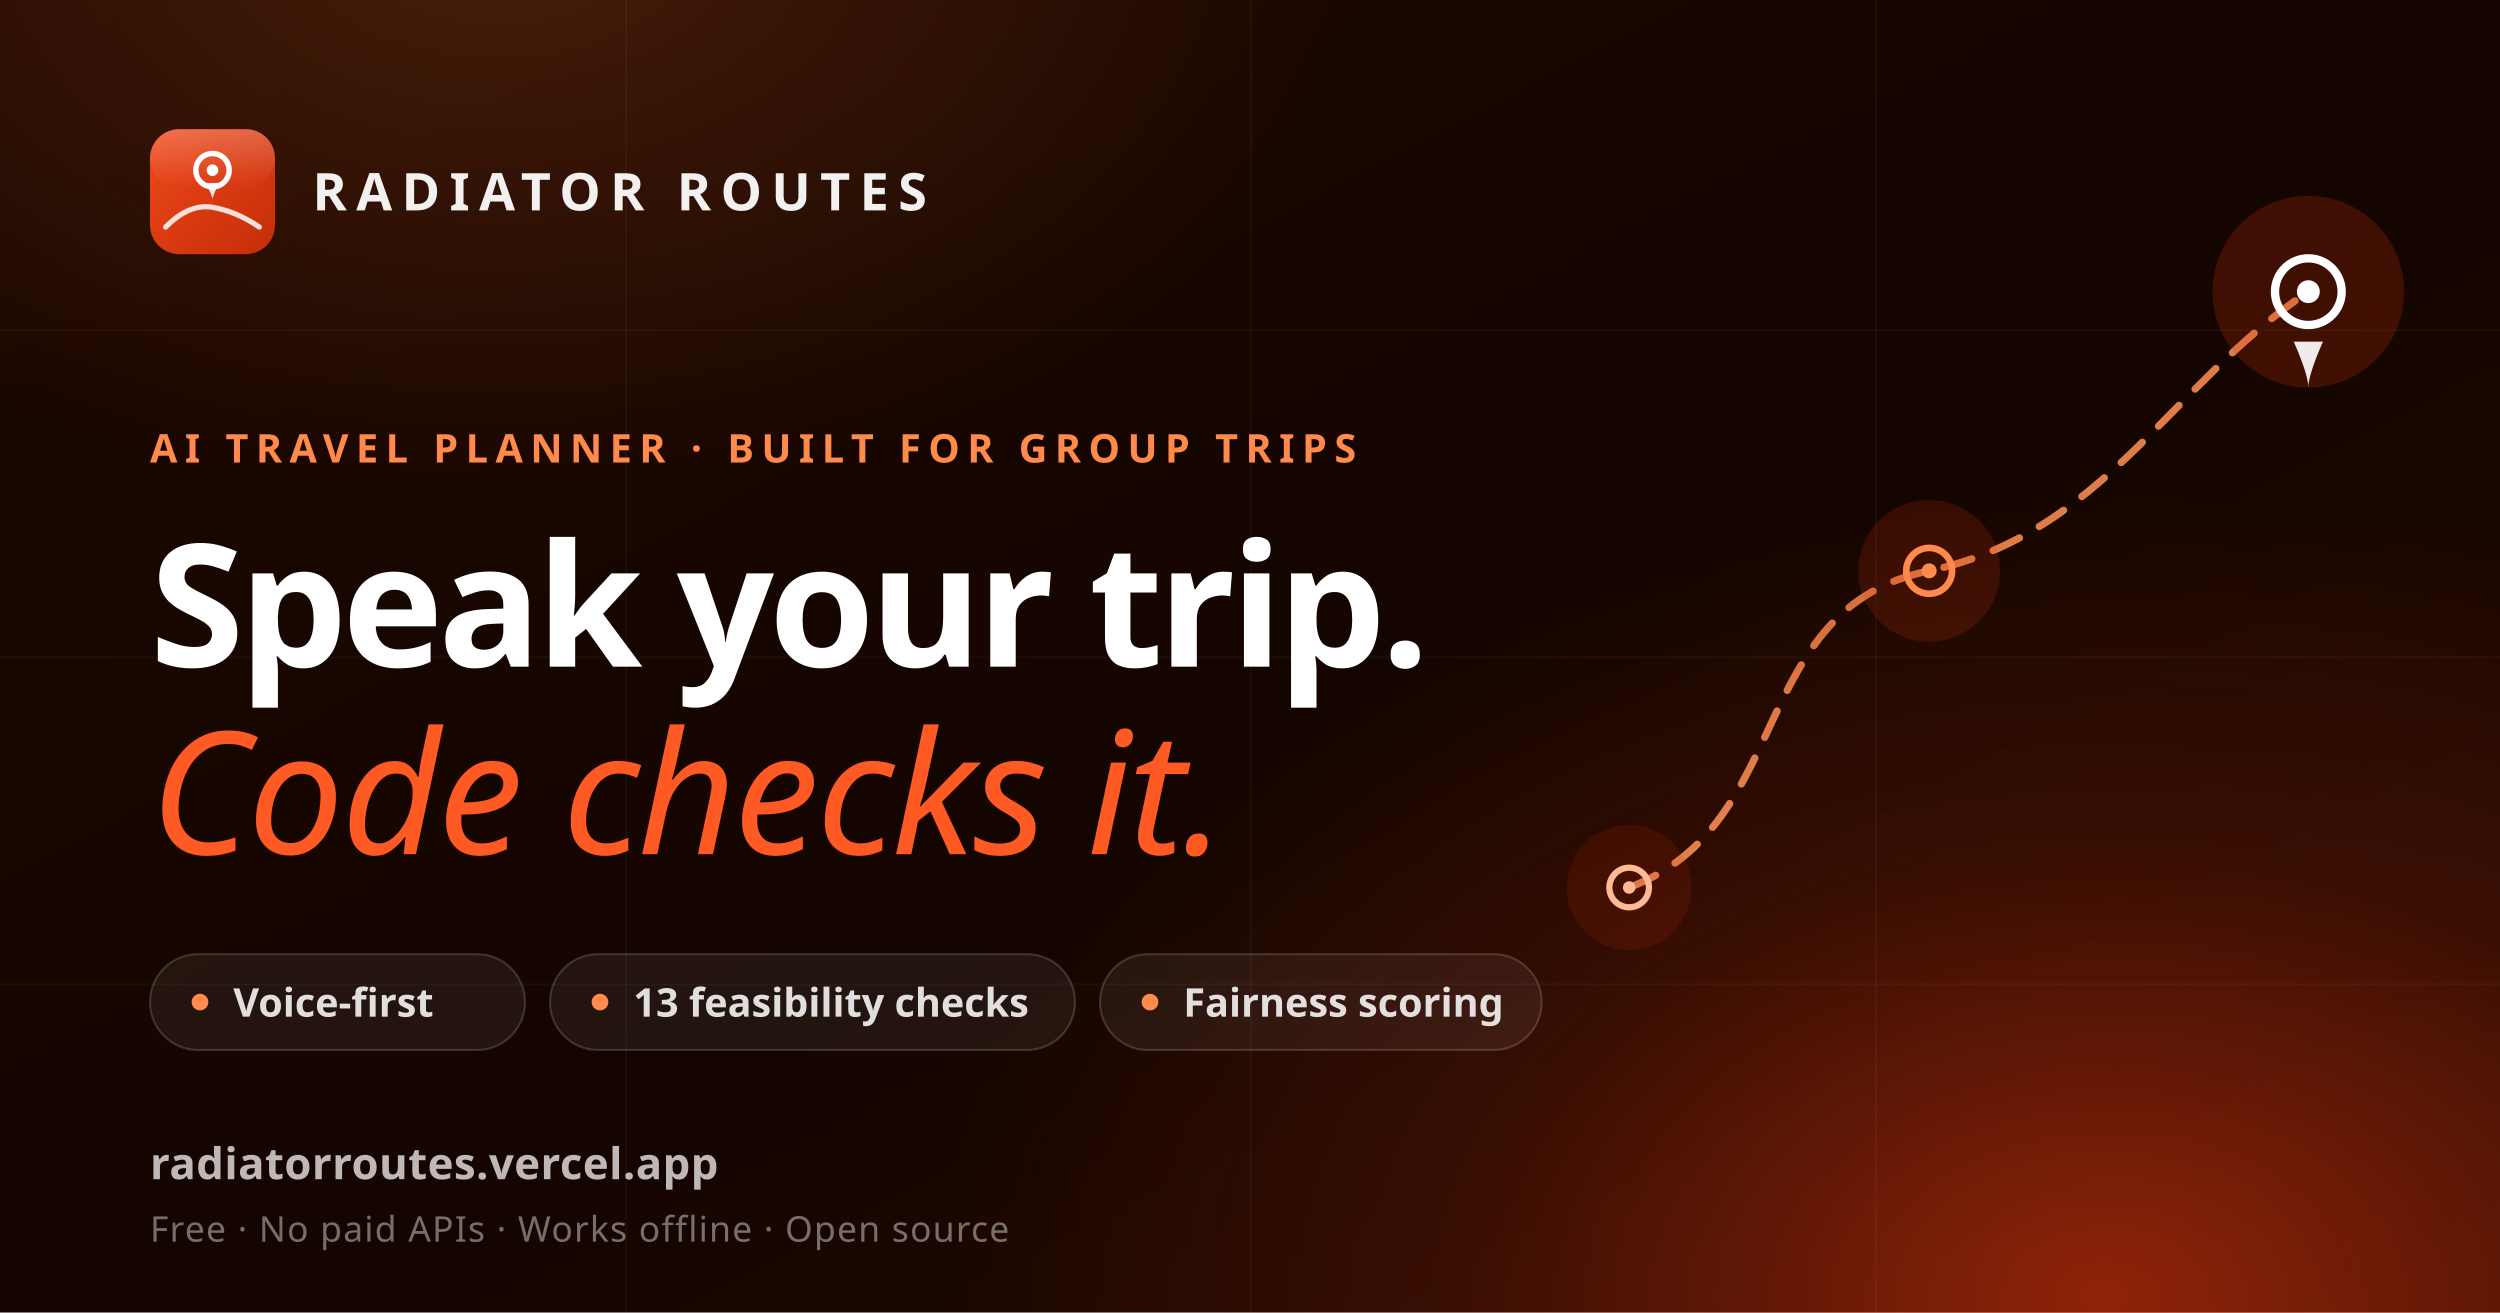
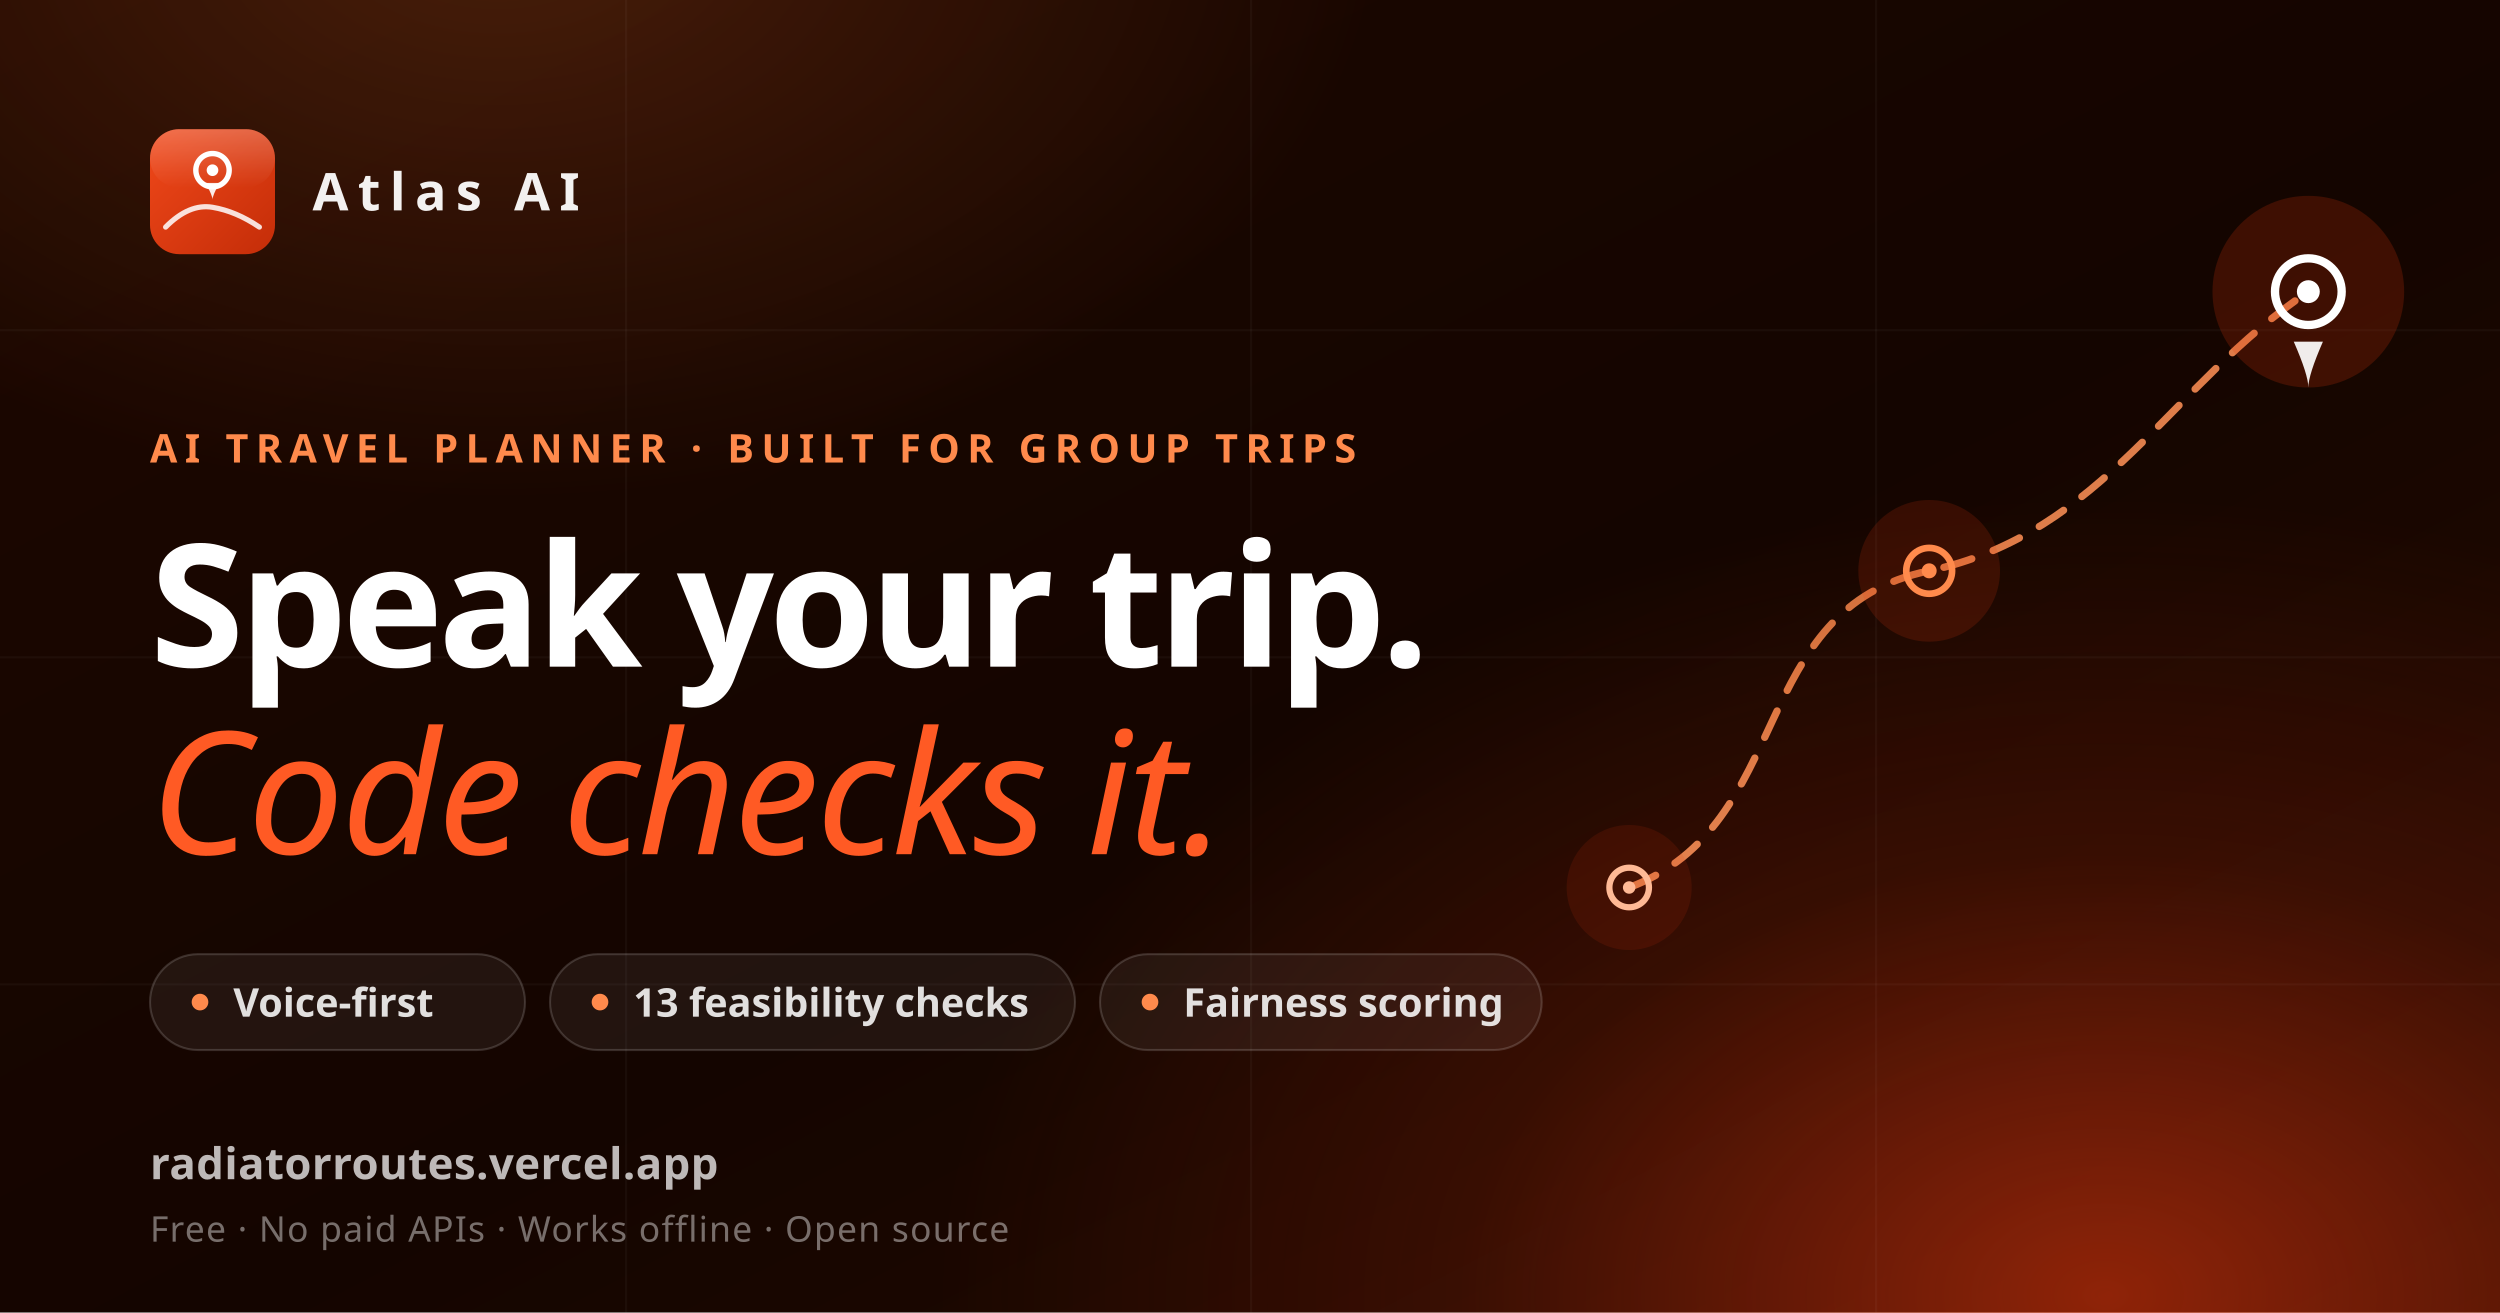
- <svg xmlns="http://www.w3.org/2000/svg" width="1200" height="630" viewBox="0 0 1200 630" role="img" aria-label="Radiator Routes — AI travel planner for group trips">
+ <svg xmlns="http://www.w3.org/2000/svg" width="1200" height="630" viewBox="0 0 1200 630" role="img" aria-label="Atlas AI — AI travel planner for group trips">
  <defs>
    <linearGradient id="canvas" x1="0%" y1="0%" x2="100%" y2="100%">
      <stop offset="0%" stop-color="#1d0700" />
      <stop offset="55%" stop-color="#140500" />
      <stop offset="100%" stop-color="#260a01" />
    </linearGradient>
    <radialGradient id="glow" cx="50%" cy="50%" r="50%">
      <stop offset="0%" stop-color="#e8390e" stop-opacity="0.55" />
      <stop offset="55%" stop-color="#e8390e" stop-opacity="0.14" />
      <stop offset="100%" stop-color="#e8390e" stop-opacity="0" />
    </radialGradient>
    <radialGradient id="glowTop" cx="50%" cy="50%" r="50%">
      <stop offset="0%" stop-color="#ff7a2f" stop-opacity="0.20" />
      <stop offset="100%" stop-color="#ff7a2f" stop-opacity="0" />
    </radialGradient>
    <linearGradient id="mark" x1="0%" y1="0%" x2="100%" y2="100%">
      <stop offset="0%" stop-color="#f0481a" />
      <stop offset="100%" stop-color="#c42d08" />
    </linearGradient>
    <linearGradient id="markShine" x1="0%" y1="0%" x2="0%" y2="100%">
      <stop offset="0%" stop-color="#ffffff" stop-opacity="0.22" />
      <stop offset="100%" stop-color="#ffffff" stop-opacity="0" />
    </linearGradient>
    <linearGradient id="routeLine" x1="0%" y1="0%" x2="100%" y2="100%">
      <stop offset="0%" stop-color="#ff8a4c" stop-opacity="0.15" />
      <stop offset="45%" stop-color="#ff8a4c" stop-opacity="0.85" />
      <stop offset="100%" stop-color="#ffd0b8" stop-opacity="0.95" />
    </linearGradient>
  </defs>
  <rect width="1200" height="630" fill="url(#canvas)" />
  <ellipse cx="1010" cy="620" rx="560" ry="380" fill="url(#glow)" />
  <ellipse cx="240" cy="-40" rx="420" ry="280" fill="url(#glowTop)" />
  <g stroke="#ffffff" stroke-opacity="0.035" stroke-width="1">
    <path d="M0 158.5h1200M0 315.5h1200M0 472.5h1200" />
    <path d="M300.5 0v630M600.5 0v630M900.5 0v630" />
  </g>
  <g transform="translate(742 96)">
    <path d="M40 330 C 120 300, 96 196, 184 178 C 268 160, 300 88, 366 44" fill="none" stroke="url(#routeLine)" stroke-width="3.5" stroke-linecap="round" stroke-dasharray="14 11" />
    <g transform="translate(40 330)">
      <circle r="30" fill="#e8390e" fill-opacity="0.12" />
      <circle r="9.5" fill="none" stroke="#ffb995" stroke-width="3" />
      <circle r="3" fill="#ffb995" />
    </g>
    <g transform="translate(184 178)">
      <circle r="34" fill="#e8390e" fill-opacity="0.16" />
      <circle r="11" fill="none" stroke="#ff8a4c" stroke-width="3.2" />
      <circle r="3.6" fill="#ff8a4c" />
    </g>
    <g transform="translate(366 44)">
      <circle r="46" fill="#e8390e" fill-opacity="0.20" />
      <circle r="16" fill="none" stroke="#ffffff" stroke-width="4" />
      <circle r="5.5" fill="#ffffff" />
      <path d="M-7 24 Q0 40 0 46 Q0 40 7 24" fill="#ffffff" fill-opacity="0.92" />
    </g>
  </g>
  <g transform="translate(72 62)">
    <g>
      <rect width="60" height="60" rx="14" fill="url(#mark)" />
      <rect width="60" height="28" rx="14" fill="url(#markShine)" />
      <path d="M7.5 47 Q18.8 35.6 30 37.5 Q41.3 39.4 52.5 47" fill="none" stroke="#ffffff" stroke-width="2.5" stroke-linecap="round" stroke-opacity="0.85" />
      <circle cx="30" cy="19.7" r="8" fill="none" stroke="#ffffff" stroke-width="2.6" />
      <circle cx="30" cy="19.7" r="2.8" fill="#ffffff" />
      <path d="M26.7 25.8 Q30 31.9 30 33.8 Q30 31.9 33.3 25.8" fill="#ffffff" fill-opacity="0.9" />
    </g>
-     <text x="78" y="39" font-family="Plus Jakarta Sans" font-size="25" font-weight="800" letter-spacing="4.5" fill="#ffffff" fill-opacity="0.94">RADIATOR ROUTES</text>
+     <text x="78" y="39" font-family="Plus Jakarta Sans" font-size="25" font-weight="800" letter-spacing="4.5" fill="#ffffff" fill-opacity="0.94">Atlas AI</text>
  </g>
  <text x="72" y="222" font-family="Plus Jakarta Sans" font-size="19" font-weight="700" letter-spacing="3.6" fill="#ff8a4c">AI TRAVEL PLANNER · BUILT FOR GROUP TRIPS</text>
  <text x="72" y="320" font-family="Plus Jakarta Sans" font-size="82" font-weight="800" letter-spacing="-2.4" fill="#ffffff">Speak your trip.</text>
  <text x="72" y="410" font-family="Playfair Display" font-style="italic" font-size="82" font-weight="400" letter-spacing="-1.2" fill="#ff5a24">Code checks it.</text>
  <g font-family="Plus Jakarta Sans" font-size="19" font-weight="600">
    <g transform="translate(72 458)">
      <rect width="180" height="46" rx="23" fill="#ffffff" fill-opacity="0.06" stroke="#ffffff" stroke-opacity="0.16" />
      <circle cx="24" cy="23" r="4" fill="#ff8a4c" />
      <text x="40" y="30" fill="#ffffff" fill-opacity="0.86">Voice-first</text>
    </g>
    <g transform="translate(264 458)">
      <rect width="252" height="46" rx="23" fill="#ffffff" fill-opacity="0.06" stroke="#ffffff" stroke-opacity="0.16" />
      <circle cx="24" cy="23" r="4" fill="#ff8a4c" />
      <text x="40" y="30" fill="#ffffff" fill-opacity="0.86">13 feasibility checks</text>
    </g>
    <g transform="translate(528 458)">
      <rect width="212" height="46" rx="23" fill="#ffffff" fill-opacity="0.06" stroke="#ffffff" stroke-opacity="0.16" />
      <circle cx="24" cy="23" r="4" fill="#ff8a4c" />
      <text x="40" y="30" fill="#ffffff" fill-opacity="0.86">Fairness scoring</text>
    </g>
  </g>
  <g font-family="Plus Jakarta Sans">
    <text x="72" y="566" font-size="21" font-weight="700" letter-spacing="0.2" fill="#ffffff" fill-opacity="0.72">radiatorroutes.vercel.app</text>
    <text x="72" y="596" font-size="17" font-weight="500" letter-spacing="0.6" fill="#ffffff" fill-opacity="0.42">Free · No paid APIs · Works offline · Open source</text>
  </g>
</svg>
